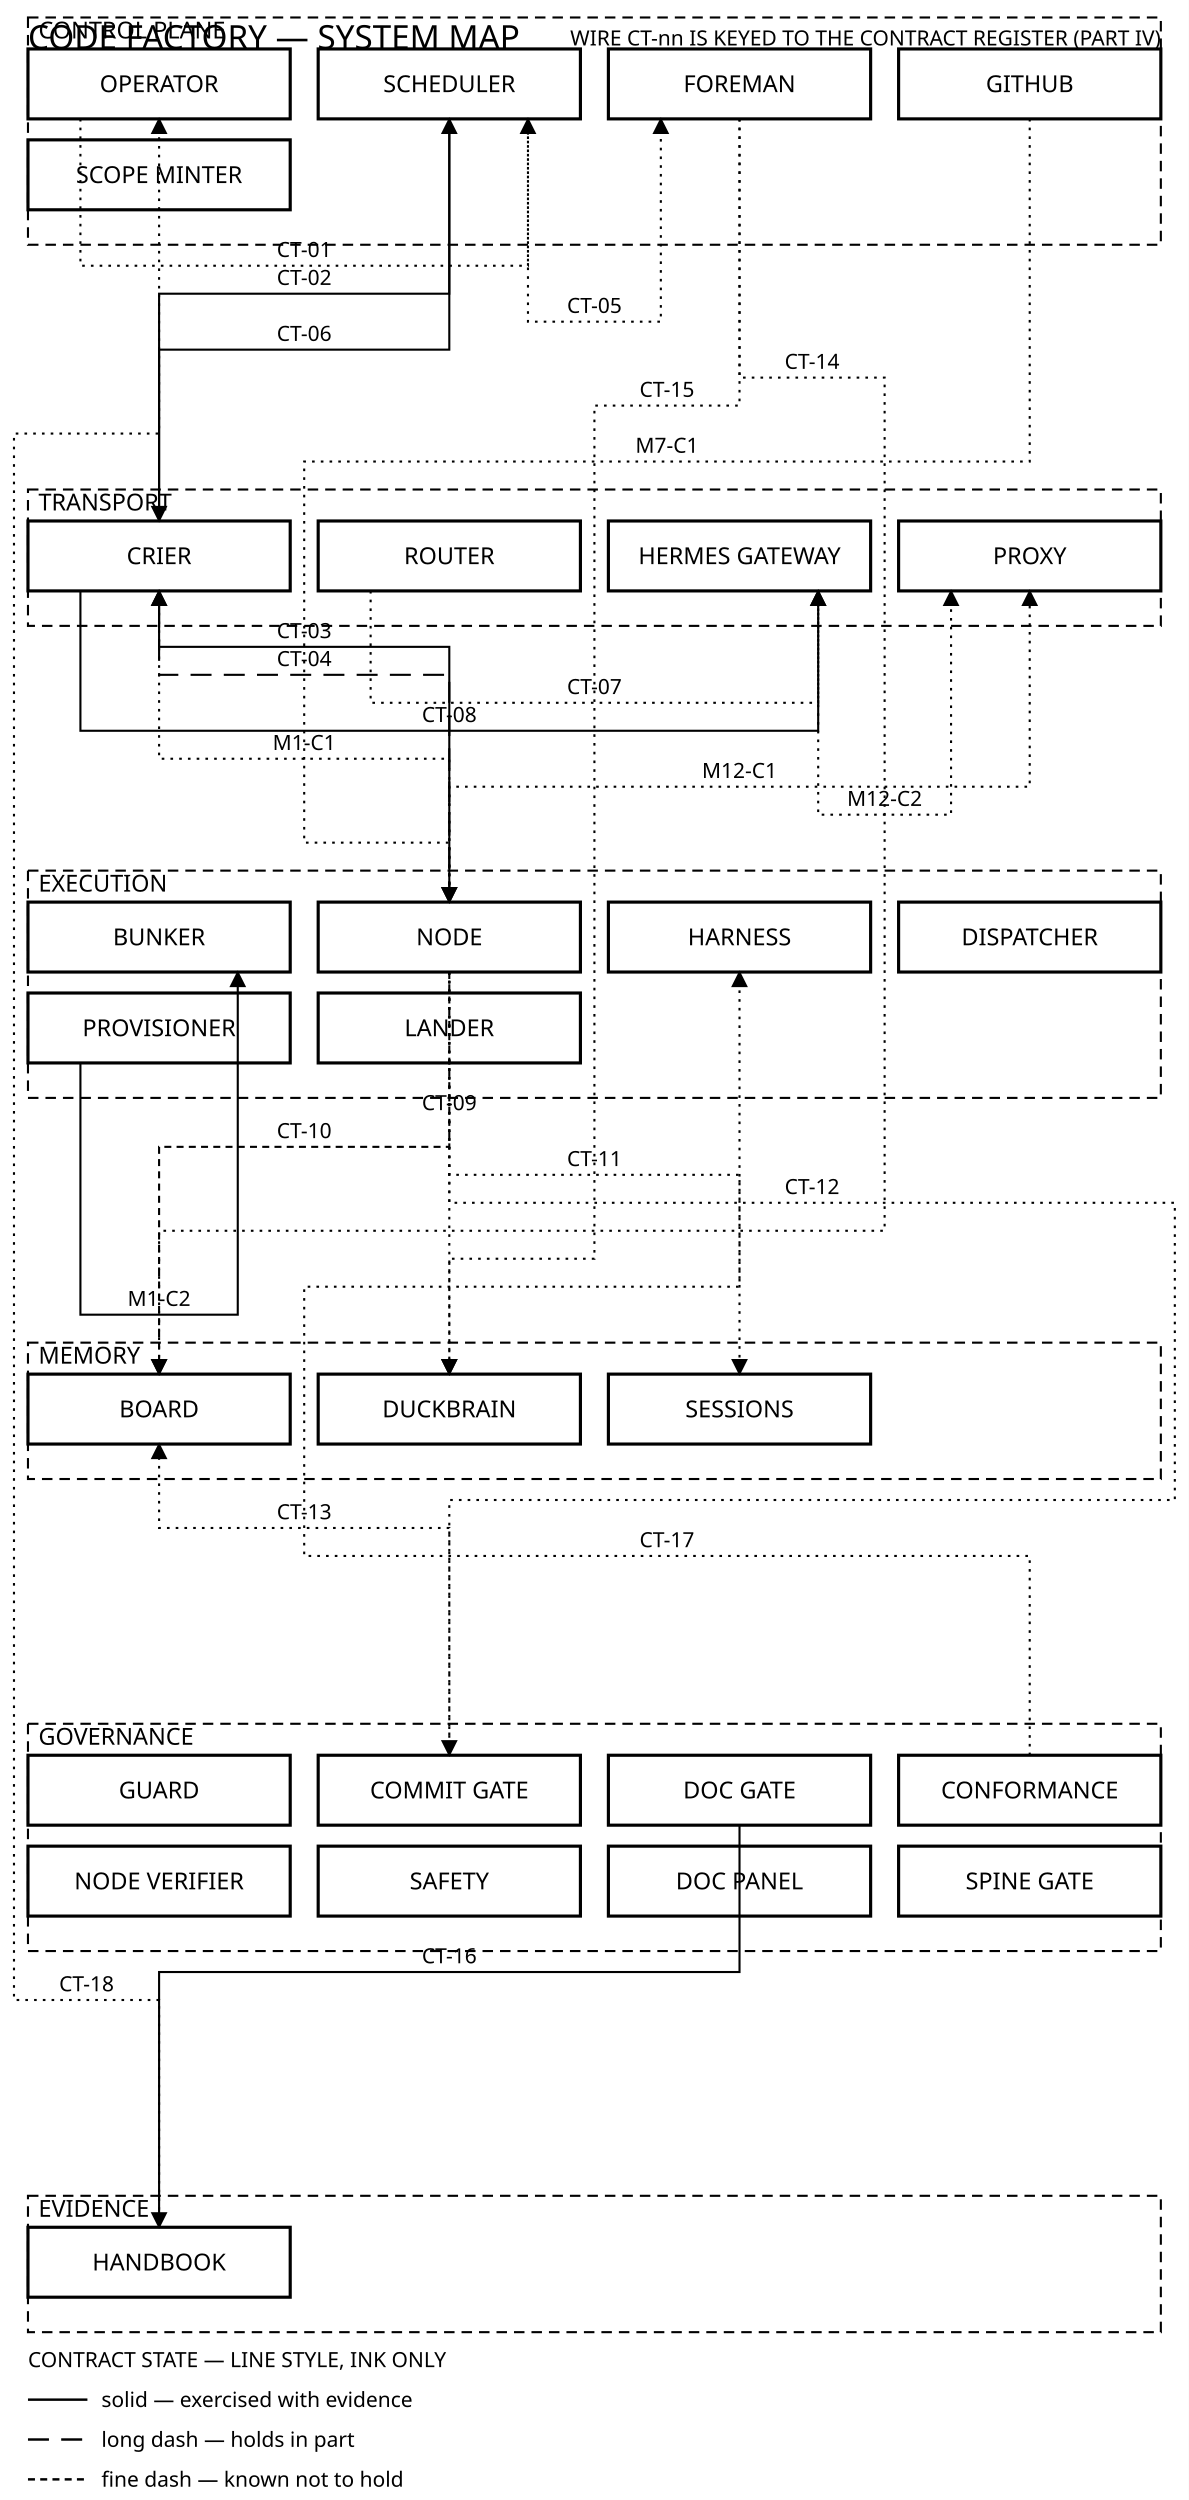
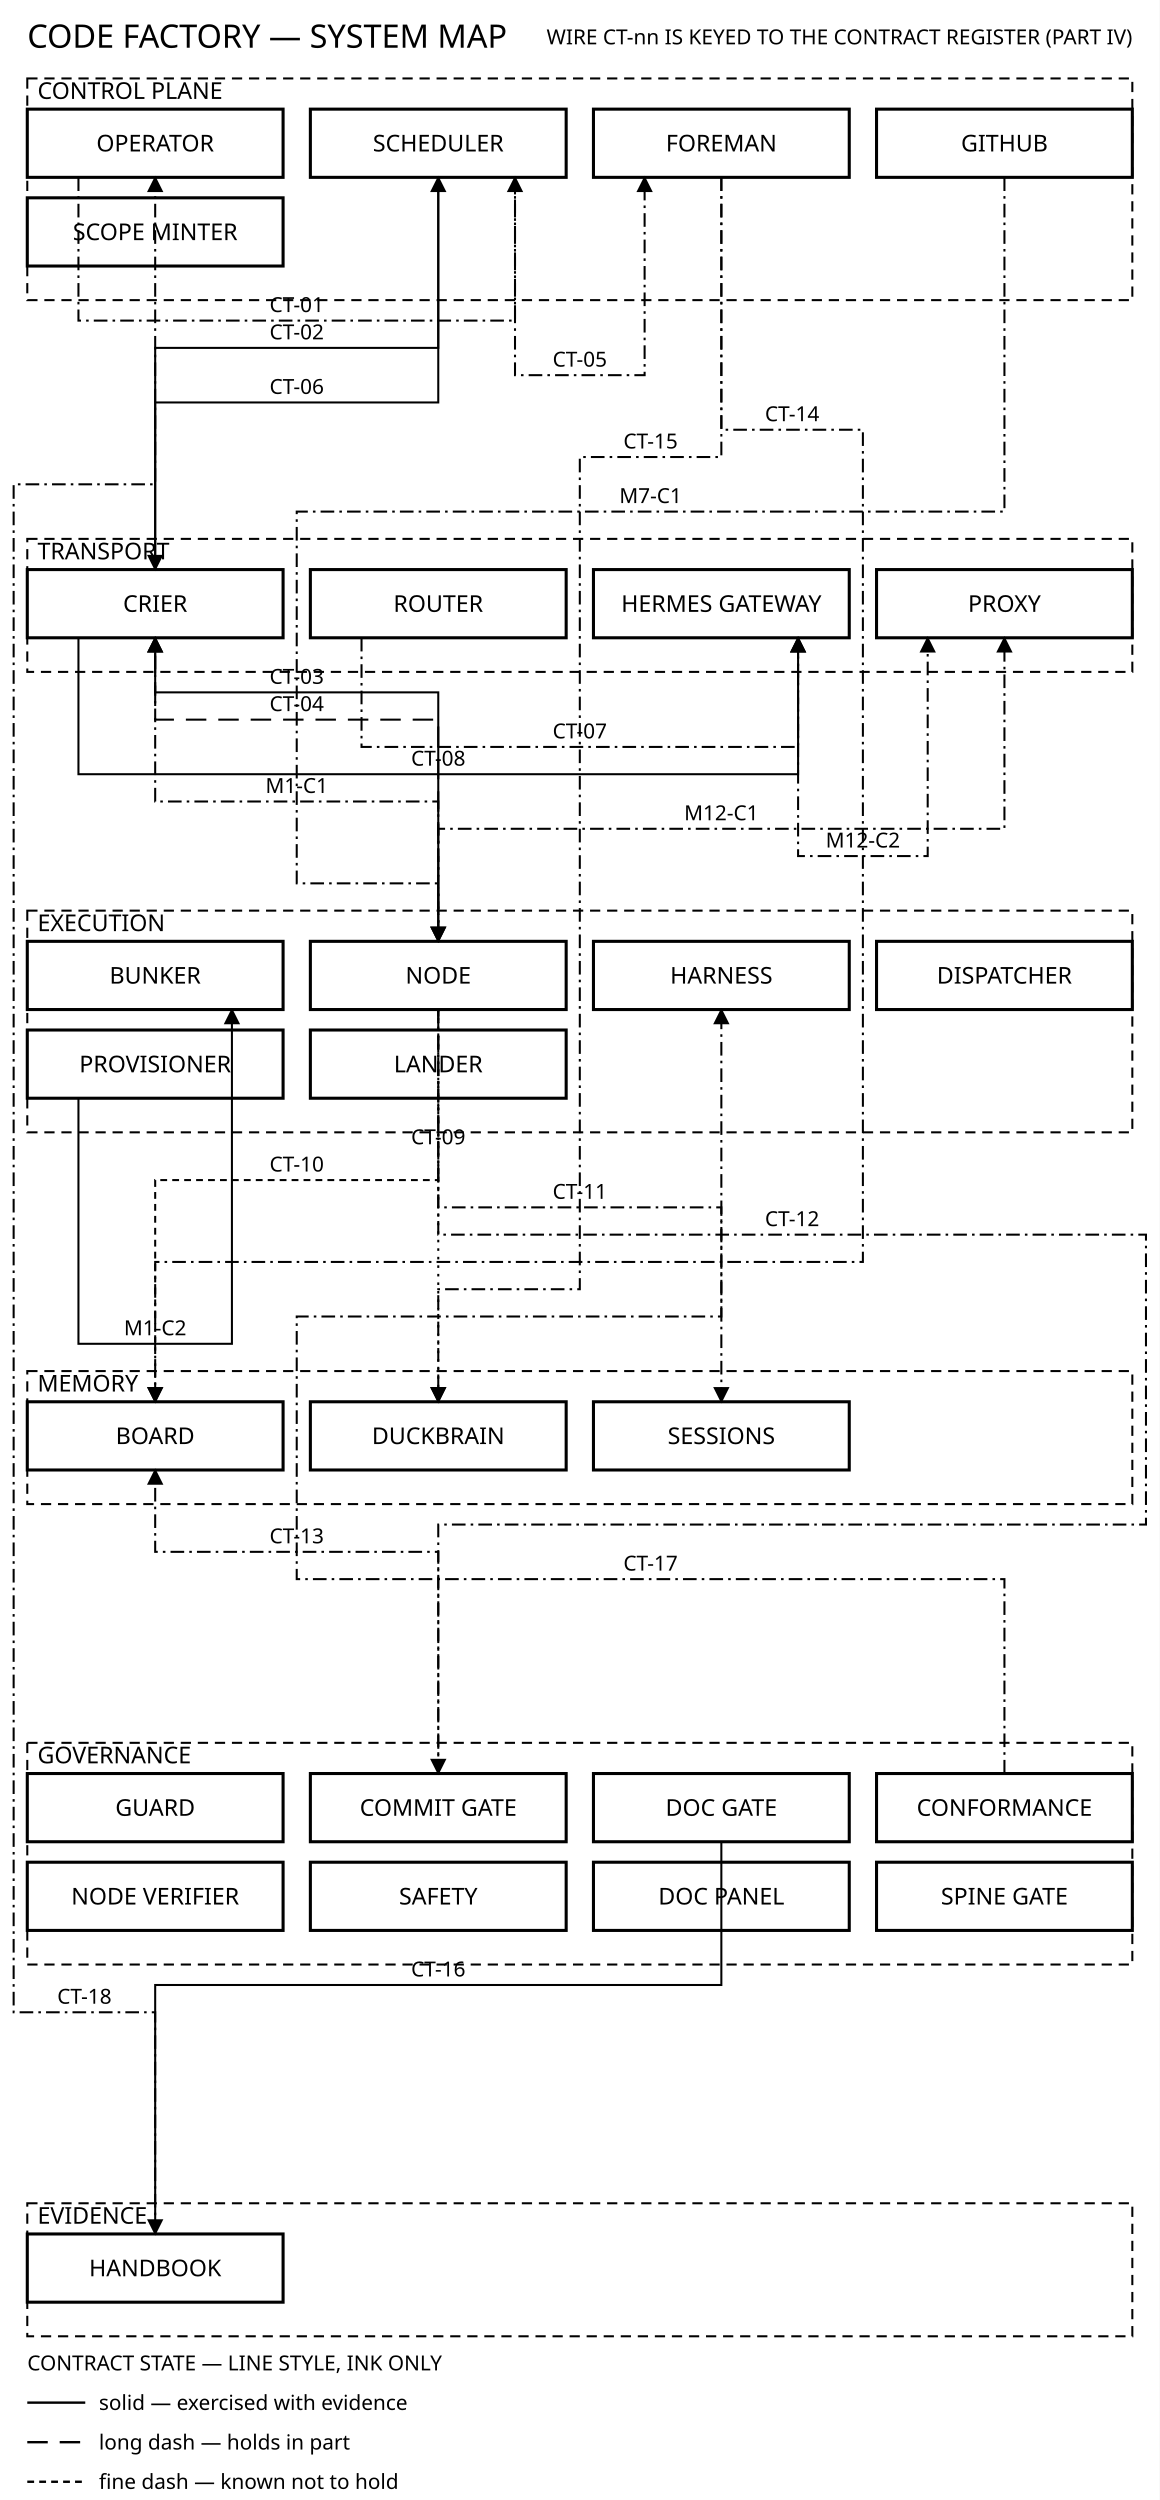
- <svg xmlns="http://www.w3.org/2000/svg" width="170.0mm" height="357.5mm" viewBox="0 0 680 1430.0" preserveAspectRatio="xMidYMid meet">
-   <rect width="680" height="1430.0" fill="#ffffff" />
+ <svg xmlns="http://www.w3.org/2000/svg" width="170.0mm" height="366.5mm" viewBox="0 0 680 1466.0" preserveAspectRatio="xMidYMid meet">
+   <rect width="680" height="1466.0" fill="#ffffff" />
  <defs>
    <marker id="ar" viewBox="0 0 10 10" refX="9" refY="5" markerWidth="8" markerHeight="8" orient="auto">
      <path d="M0,0 L10,5 L0,10 z" fill="#000000" />
    </marker>
  </defs>
  <g font-family="Routed Gothic Narrow, Routed Gothic, sans-serif">
    <text x="16.0" y="28.0" font-size="19.00" fill="#000000" text-anchor="start">CODE FACTORY — SYSTEM MAP</text>
-     <text x="664.0" y="26.0" font-size="12.00" fill="#000000" text-anchor="end">WIRE CT-nn IS KEYED TO THE CONTRACT REGISTER (PART IV)</text>
-     <rect x="16.0" y="10.0" width="648.0" height="130.0" fill="none" stroke="#000000" stroke-width="1.2" stroke-dasharray="6 4" />
-     <text x="22.0" y="22.0" font-size="13.40" fill="#000000" text-anchor="start">CONTROL PLANE</text>
-     <rect x="16.0" y="28.0" width="150.0" height="40.0" fill="#ffffff" stroke="#000000" stroke-width="1.8" />
-     <text x="91.0" y="52.7" font-size="13.40" fill="#000000" text-anchor="middle">OPERATOR</text>
-     <rect x="182.0" y="28.0" width="150.0" height="40.0" fill="#ffffff" stroke="#000000" stroke-width="1.8" />
-     <text x="257.0" y="52.7" font-size="13.40" fill="#000000" text-anchor="middle">SCHEDULER</text>
-     <rect x="348.0" y="28.0" width="150.0" height="40.0" fill="#ffffff" stroke="#000000" stroke-width="1.8" />
-     <text x="423.0" y="52.7" font-size="13.40" fill="#000000" text-anchor="middle">FOREMAN</text>
-     <rect x="514.0" y="28.0" width="150.0" height="40.0" fill="#ffffff" stroke="#000000" stroke-width="1.8" />
-     <text x="589.0" y="52.7" font-size="13.40" fill="#000000" text-anchor="middle">GITHUB</text>
-     <rect x="16.0" y="80.0" width="150.0" height="40.0" fill="#ffffff" stroke="#000000" stroke-width="1.8" />
-     <text x="91.0" y="104.7" font-size="13.40" fill="#000000" text-anchor="middle">SCOPE MINTER</text>
-     <rect x="16.0" y="280.0" width="648.0" height="78.0" fill="none" stroke="#000000" stroke-width="1.2" stroke-dasharray="6 4" />
-     <text x="22.0" y="292.0" font-size="13.40" fill="#000000" text-anchor="start">TRANSPORT</text>
-     <rect x="16.0" y="298.0" width="150.0" height="40.0" fill="#ffffff" stroke="#000000" stroke-width="1.8" />
-     <text x="91.0" y="322.7" font-size="13.40" fill="#000000" text-anchor="middle">CRIER</text>
-     <rect x="182.0" y="298.0" width="150.0" height="40.0" fill="#ffffff" stroke="#000000" stroke-width="1.8" />
-     <text x="257.0" y="322.7" font-size="13.40" fill="#000000" text-anchor="middle">ROUTER</text>
-     <rect x="348.0" y="298.0" width="150.0" height="40.0" fill="#ffffff" stroke="#000000" stroke-width="1.8" />
-     <text x="423.0" y="322.7" font-size="13.40" fill="#000000" text-anchor="middle">HERMES GATEWAY</text>
-     <rect x="514.0" y="298.0" width="150.0" height="40.0" fill="#ffffff" stroke="#000000" stroke-width="1.8" />
-     <text x="589.0" y="322.7" font-size="13.40" fill="#000000" text-anchor="middle">PROXY</text>
-     <rect x="16.0" y="498.0" width="648.0" height="130.0" fill="none" stroke="#000000" stroke-width="1.2" stroke-dasharray="6 4" />
-     <text x="22.0" y="510.0" font-size="13.40" fill="#000000" text-anchor="start">EXECUTION</text>
-     <rect x="16.0" y="516.0" width="150.0" height="40.0" fill="#ffffff" stroke="#000000" stroke-width="1.8" />
-     <text x="91.0" y="540.7" font-size="13.40" fill="#000000" text-anchor="middle">BUNKER</text>
-     <rect x="182.0" y="516.0" width="150.0" height="40.0" fill="#ffffff" stroke="#000000" stroke-width="1.8" />
-     <text x="257.0" y="540.7" font-size="13.40" fill="#000000" text-anchor="middle">NODE</text>
-     <rect x="348.0" y="516.0" width="150.0" height="40.0" fill="#ffffff" stroke="#000000" stroke-width="1.8" />
-     <text x="423.0" y="540.7" font-size="13.40" fill="#000000" text-anchor="middle">HARNESS</text>
-     <rect x="514.0" y="516.0" width="150.0" height="40.0" fill="#ffffff" stroke="#000000" stroke-width="1.8" />
-     <text x="589.0" y="540.7" font-size="13.40" fill="#000000" text-anchor="middle">DISPATCHER</text>
-     <rect x="16.0" y="568.0" width="150.0" height="40.0" fill="#ffffff" stroke="#000000" stroke-width="1.8" />
-     <text x="91.0" y="592.7" font-size="13.40" fill="#000000" text-anchor="middle">PROVISIONER</text>
-     <rect x="182.0" y="568.0" width="150.0" height="40.0" fill="#ffffff" stroke="#000000" stroke-width="1.8" />
-     <text x="257.0" y="592.7" font-size="13.40" fill="#000000" text-anchor="middle">LANDER</text>
-     <rect x="16.0" y="768.0" width="648.0" height="78.0" fill="none" stroke="#000000" stroke-width="1.2" stroke-dasharray="6 4" />
-     <text x="22.0" y="780.0" font-size="13.40" fill="#000000" text-anchor="start">MEMORY</text>
-     <rect x="16.0" y="786.0" width="150.0" height="40.0" fill="#ffffff" stroke="#000000" stroke-width="1.8" />
-     <text x="91.0" y="810.7" font-size="13.40" fill="#000000" text-anchor="middle">BOARD</text>
-     <rect x="182.0" y="786.0" width="150.0" height="40.0" fill="#ffffff" stroke="#000000" stroke-width="1.8" />
-     <text x="257.0" y="810.7" font-size="13.40" fill="#000000" text-anchor="middle">DUCKBRAIN</text>
-     <rect x="348.0" y="786.0" width="150.0" height="40.0" fill="#ffffff" stroke="#000000" stroke-width="1.8" />
-     <text x="423.0" y="810.7" font-size="13.40" fill="#000000" text-anchor="middle">SESSIONS</text>
-     <rect x="16.0" y="986.0" width="648.0" height="130.0" fill="none" stroke="#000000" stroke-width="1.2" stroke-dasharray="6 4" />
-     <text x="22.0" y="998.0" font-size="13.40" fill="#000000" text-anchor="start">GOVERNANCE</text>
-     <rect x="16.0" y="1004.0" width="150.0" height="40.0" fill="#ffffff" stroke="#000000" stroke-width="1.8" />
-     <text x="91.0" y="1028.7" font-size="13.40" fill="#000000" text-anchor="middle">GUARD</text>
-     <rect x="182.0" y="1004.0" width="150.0" height="40.0" fill="#ffffff" stroke="#000000" stroke-width="1.8" />
-     <text x="257.0" y="1028.7" font-size="13.40" fill="#000000" text-anchor="middle">COMMIT GATE</text>
-     <rect x="348.0" y="1004.0" width="150.0" height="40.0" fill="#ffffff" stroke="#000000" stroke-width="1.8" />
-     <text x="423.0" y="1028.7" font-size="13.40" fill="#000000" text-anchor="middle">DOC GATE</text>
-     <rect x="514.0" y="1004.0" width="150.0" height="40.0" fill="#ffffff" stroke="#000000" stroke-width="1.8" />
-     <text x="589.0" y="1028.7" font-size="13.40" fill="#000000" text-anchor="middle">CONFORMANCE</text>
-     <rect x="16.0" y="1056.0" width="150.0" height="40.0" fill="#ffffff" stroke="#000000" stroke-width="1.8" />
-     <text x="91.0" y="1080.7" font-size="13.40" fill="#000000" text-anchor="middle">NODE VERIFIER</text>
-     <rect x="182.0" y="1056.0" width="150.0" height="40.0" fill="#ffffff" stroke="#000000" stroke-width="1.8" />
-     <text x="257.0" y="1080.7" font-size="13.40" fill="#000000" text-anchor="middle">SAFETY</text>
-     <rect x="348.0" y="1056.0" width="150.0" height="40.0" fill="#ffffff" stroke="#000000" stroke-width="1.8" />
-     <text x="423.0" y="1080.7" font-size="13.40" fill="#000000" text-anchor="middle">DOC PANEL</text>
-     <rect x="514.0" y="1056.0" width="150.0" height="40.0" fill="#ffffff" stroke="#000000" stroke-width="1.8" />
-     <text x="589.0" y="1080.7" font-size="13.40" fill="#000000" text-anchor="middle">SPINE GATE</text>
-     <rect x="16.0" y="1256.0" width="648.0" height="78.0" fill="none" stroke="#000000" stroke-width="1.2" stroke-dasharray="6 4" />
-     <text x="22.0" y="1268.0" font-size="13.40" fill="#000000" text-anchor="start">EVIDENCE</text>
-     <rect x="16.0" y="1274.0" width="150.0" height="40.0" fill="#ffffff" stroke="#000000" stroke-width="1.8" />
-     <text x="91.0" y="1298.7" font-size="13.40" fill="#000000" text-anchor="middle">HANDBOOK</text>
-     <polyline points="46.0,68.0 46.0,152.0 302.0,152.0 302.0,68.0" fill="none" stroke="#000000" stroke-width="1.2" stroke-dasharray="1.5 3.5" marker-end="url(#ar)" />
-     <text x="174.0" y="147.0" font-size="12.00" fill="#000000" text-anchor="middle">CT-01</text>
-     <polyline points="257.0,68.0 257.0,168.0 91.0,168.0 91.0,298.0" fill="none" stroke="#000000" stroke-width="1.2" marker-end="url(#ar)" />
-     <text x="174.0" y="163.0" font-size="12.00" fill="#000000" text-anchor="middle">CT-02</text>
-     <polyline points="91.0,338.0 91.0,370.0 257.0,370.0 257.0,516.0" fill="none" stroke="#000000" stroke-width="1.2" marker-end="url(#ar)" />
-     <text x="174.0" y="365.0" font-size="12.00" fill="#000000" text-anchor="middle">CT-03</text>
-     <polyline points="257.0,516.0 257.0,386.0 91.0,386.0 91.0,338.0" fill="none" stroke="#000000" stroke-width="1.2" stroke-dasharray="12 7" marker-end="url(#ar)" />
-     <text x="174.0" y="381.0" font-size="12.00" fill="#000000" text-anchor="middle">CT-04</text>
-     <polyline points="302.0,68.0 302.0,184.0 378.0,184.0 378.0,68.0" fill="none" stroke="#000000" stroke-width="1.2" stroke-dasharray="1.5 3.5" marker-end="url(#ar)" />
-     <text x="340.0" y="179.0" font-size="12.00" fill="#000000" text-anchor="middle">CT-05</text>
-     <polyline points="91.0,298.0 91.0,200.0 257.0,200.0 257.0,68.0" fill="none" stroke="#000000" stroke-width="1.2" marker-end="url(#ar)" />
-     <text x="174.0" y="195.0" font-size="12.00" fill="#000000" text-anchor="middle">CT-06</text>
-     <polyline points="212.0,338.0 212.0,402.0 468.0,402.0 468.0,338.0" fill="none" stroke="#000000" stroke-width="1.2" stroke-dasharray="1.5 3.5" marker-end="url(#ar)" />
-     <text x="340.0" y="397.0" font-size="12.00" fill="#000000" text-anchor="middle">CT-07</text>
-     <polyline points="46.0,338.0 46.0,418.0 468.0,418.0 468.0,338.0" fill="none" stroke="#000000" stroke-width="1.2" marker-end="url(#ar)" />
-     <text x="257.0" y="413.0" font-size="12.00" fill="#000000" text-anchor="middle">CT-08</text>
-     <polyline points="257.0,556.0 257.0,640.0 257.0,640.0 257.0,786.0" fill="none" stroke="#000000" stroke-width="1.2" stroke-dasharray="1.5 3.5" marker-end="url(#ar)" />
-     <text x="257.0" y="635.0" font-size="12.00" fill="#000000" text-anchor="middle">CT-09</text>
-     <polyline points="257.0,556.0 257.0,656.0 91.0,656.0 91.0,786.0" fill="none" stroke="#000000" stroke-width="1.2" stroke-dasharray="4 3" marker-end="url(#ar)" />
-     <text x="174.0" y="651.0" font-size="12.00" fill="#000000" text-anchor="middle">CT-10</text>
-     <polyline points="257.0,556.0 257.0,672.0 423.0,672.0 423.0,786.0" fill="none" stroke="#000000" stroke-width="1.2" stroke-dasharray="1.5 3.5" marker-end="url(#ar)" />
-     <text x="340.0" y="667.0" font-size="12.00" fill="#000000" text-anchor="middle">CT-11</text>
-     <polyline points="257.0,556.0 257.0,688.0 672.0,688.0 672.0,858.0 257.0,858.0 257.0,1004.0" fill="none" stroke="#000000" stroke-width="1.2" stroke-dasharray="1.5 3.5" marker-end="url(#ar)" />
-     <text x="464.5" y="683.0" font-size="12.00" fill="#000000" text-anchor="middle">CT-12</text>
-     <polyline points="257.0,1004.0 257.0,874.0 91.0,874.0 91.0,826.0" fill="none" stroke="#000000" stroke-width="1.2" stroke-dasharray="1.5 3.5" marker-end="url(#ar)" />
-     <text x="174.0" y="869.0" font-size="12.00" fill="#000000" text-anchor="middle">CT-13</text>
-     <polyline points="423.0,68.0 423.0,216.0 506.0,216.0 506.0,704.0 91.0,704.0 91.0,786.0" fill="none" stroke="#000000" stroke-width="1.2" stroke-dasharray="1.5 3.5" marker-end="url(#ar)" />
-     <text x="464.5" y="211.0" font-size="12.00" fill="#000000" text-anchor="middle">CT-14</text>
-     <polyline points="423.0,68.0 423.0,232.0 340.0,232.0 340.0,720.0 257.0,720.0 257.0,786.0" fill="none" stroke="#000000" stroke-width="1.2" stroke-dasharray="1.5 3.5" marker-end="url(#ar)" />
-     <text x="381.5" y="227.0" font-size="12.00" fill="#000000" text-anchor="middle">CT-15</text>
-     <polyline points="423.0,1044.0 423.0,1128.0 91.0,1128.0 91.0,1274.0" fill="none" stroke="#000000" stroke-width="1.2" marker-end="url(#ar)" />
-     <text x="257.0" y="1123.0" font-size="12.00" fill="#000000" text-anchor="middle">CT-16</text>
-     <polyline points="589.0,1004.0 589.0,890.0 174.0,890.0 174.0,736.0 423.0,736.0 423.0,556.0" fill="none" stroke="#000000" stroke-width="1.2" stroke-dasharray="1.5 3.5" marker-end="url(#ar)" />
-     <text x="381.5" y="885.0" font-size="12.00" fill="#000000" text-anchor="middle">CT-17</text>
-     <polyline points="91.0,1274.0 91.0,1144.0 8.0,1144.0 8.0,248.0 91.0,248.0 91.0,68.0" fill="none" stroke="#000000" stroke-width="1.2" stroke-dasharray="1.5 3.5" marker-end="url(#ar)" />
-     <text x="49.5" y="1139.0" font-size="12.00" fill="#000000" text-anchor="middle">CT-18</text>
-     <polyline points="257.0,516.0 257.0,434.0 91.0,434.0 91.0,338.0" fill="none" stroke="#000000" stroke-width="1.2" stroke-dasharray="1.5 3.5" marker-end="url(#ar)" />
-     <text x="174.0" y="429.0" font-size="12.00" fill="#000000" text-anchor="middle">M1-C1</text>
-     <polyline points="46.0,608.0 46.0,752.0 136.0,752.0 136.0,556.0" fill="none" stroke="#000000" stroke-width="1.2" marker-end="url(#ar)" />
-     <text x="91.0" y="747.0" font-size="12.00" fill="#000000" text-anchor="middle">M1-C2</text>
-     <polyline points="257.0,516.0 257.0,450.0 589.0,450.0 589.0,338.0" fill="none" stroke="#000000" stroke-width="1.2" stroke-dasharray="1.5 3.5" marker-end="url(#ar)" />
-     <text x="423.0" y="445.0" font-size="12.00" fill="#000000" text-anchor="middle">M12-C1</text>
-     <polyline points="468.0,338.0 468.0,466.0 544.0,466.0 544.0,338.0" fill="none" stroke="#000000" stroke-width="1.2" stroke-dasharray="1.5 3.5" marker-end="url(#ar)" />
-     <text x="506.0" y="461.0" font-size="12.00" fill="#000000" text-anchor="middle">M12-C2</text>
-     <polyline points="589.0,68.0 589.0,264.0 174.0,264.0 174.0,482.0 257.0,482.0 257.0,516.0" fill="none" stroke="#000000" stroke-width="1.2" stroke-dasharray="1.5 3.5" marker-end="url(#ar)" />
-     <text x="381.5" y="259.0" font-size="12.00" fill="#000000" text-anchor="middle">M7-C1</text>
-     <text x="16.0" y="1354.0" font-size="12.00" fill="#000000" text-anchor="start">CONTRACT STATE — LINE STYLE, INK ONLY</text>
-     <polyline points="16.0,1372.6 50.0,1372.6" fill="none" stroke="#000000" stroke-width="1.4" />
-     <text x="58.0" y="1376.8" font-size="12.00" fill="#000000" text-anchor="start">solid — exercised with evidence</text>
-     <polyline points="16.0,1395.4 50.0,1395.4" fill="none" stroke="#000000" stroke-width="1.4" stroke-dasharray="12 7" />
-     <text x="58.0" y="1399.6" font-size="12.00" fill="#000000" text-anchor="start">long dash — holds in part</text>
-     <polyline points="16.0,1418.2 50.0,1418.2" fill="none" stroke="#000000" stroke-width="1.4" stroke-dasharray="4 3" />
-     <text x="58.0" y="1422.4" font-size="12.00" fill="#000000" text-anchor="start">fine dash — known not to hold</text>
-     <polyline points="16.0,1441.0 50.0,1441.0" fill="none" stroke="#000000" stroke-width="1.4" stroke-dasharray="1.5 3.5" />
-     <text x="58.0" y="1445.2" font-size="12.00" fill="#000000" text-anchor="start">dotted — not built</text>
-     <polyline points="16.0,1463.8 50.0,1463.8" fill="none" stroke="#000000" stroke-width="1.4" stroke-dasharray="1.5 3.5" />
-     <text x="58.0" y="1468.0" font-size="12.00" fill="#000000" text-anchor="start">dotted — no evidence either way</text>
+     <text x="664.0" y="26.0" font-size="12.20" fill="#000000" text-anchor="end">WIRE CT-nn IS KEYED TO THE CONTRACT REGISTER (PART IV)</text>
+     <rect x="16.0" y="46.0" width="648.0" height="130.0" fill="none" stroke="#000000" stroke-width="1.2" stroke-dasharray="6 4" />
+     <text x="22.0" y="58.0" font-size="13.60" fill="#000000" text-anchor="start">CONTROL PLANE</text>
+     <rect x="16.0" y="64.0" width="150.0" height="40.0" fill="#ffffff" stroke="#000000" stroke-width="1.8" />
+     <text x="91.0" y="88.8" font-size="13.60" fill="#000000" text-anchor="middle">OPERATOR</text>
+     <rect x="182.0" y="64.0" width="150.0" height="40.0" fill="#ffffff" stroke="#000000" stroke-width="1.8" />
+     <text x="257.0" y="88.8" font-size="13.60" fill="#000000" text-anchor="middle">SCHEDULER</text>
+     <rect x="348.0" y="64.0" width="150.0" height="40.0" fill="#ffffff" stroke="#000000" stroke-width="1.8" />
+     <text x="423.0" y="88.8" font-size="13.60" fill="#000000" text-anchor="middle">FOREMAN</text>
+     <rect x="514.0" y="64.0" width="150.0" height="40.0" fill="#ffffff" stroke="#000000" stroke-width="1.8" />
+     <text x="589.0" y="88.8" font-size="13.60" fill="#000000" text-anchor="middle">GITHUB</text>
+     <rect x="16.0" y="116.0" width="150.0" height="40.0" fill="#ffffff" stroke="#000000" stroke-width="1.8" />
+     <text x="91.0" y="140.8" font-size="13.60" fill="#000000" text-anchor="middle">SCOPE MINTER</text>
+     <rect x="16.0" y="316.0" width="648.0" height="78.0" fill="none" stroke="#000000" stroke-width="1.2" stroke-dasharray="6 4" />
+     <text x="22.0" y="328.0" font-size="13.60" fill="#000000" text-anchor="start">TRANSPORT</text>
+     <rect x="16.0" y="334.0" width="150.0" height="40.0" fill="#ffffff" stroke="#000000" stroke-width="1.8" />
+     <text x="91.0" y="358.8" font-size="13.60" fill="#000000" text-anchor="middle">CRIER</text>
+     <rect x="182.0" y="334.0" width="150.0" height="40.0" fill="#ffffff" stroke="#000000" stroke-width="1.8" />
+     <text x="257.0" y="358.8" font-size="13.60" fill="#000000" text-anchor="middle">ROUTER</text>
+     <rect x="348.0" y="334.0" width="150.0" height="40.0" fill="#ffffff" stroke="#000000" stroke-width="1.8" />
+     <text x="423.0" y="358.8" font-size="13.60" fill="#000000" text-anchor="middle">HERMES GATEWAY</text>
+     <rect x="514.0" y="334.0" width="150.0" height="40.0" fill="#ffffff" stroke="#000000" stroke-width="1.8" />
+     <text x="589.0" y="358.8" font-size="13.60" fill="#000000" text-anchor="middle">PROXY</text>
+     <rect x="16.0" y="534.0" width="648.0" height="130.0" fill="none" stroke="#000000" stroke-width="1.2" stroke-dasharray="6 4" />
+     <text x="22.0" y="546.0" font-size="13.60" fill="#000000" text-anchor="start">EXECUTION</text>
+     <rect x="16.0" y="552.0" width="150.0" height="40.0" fill="#ffffff" stroke="#000000" stroke-width="1.8" />
+     <text x="91.0" y="576.8" font-size="13.60" fill="#000000" text-anchor="middle">BUNKER</text>
+     <rect x="182.0" y="552.0" width="150.0" height="40.0" fill="#ffffff" stroke="#000000" stroke-width="1.8" />
+     <text x="257.0" y="576.8" font-size="13.60" fill="#000000" text-anchor="middle">NODE</text>
+     <rect x="348.0" y="552.0" width="150.0" height="40.0" fill="#ffffff" stroke="#000000" stroke-width="1.8" />
+     <text x="423.0" y="576.8" font-size="13.60" fill="#000000" text-anchor="middle">HARNESS</text>
+     <rect x="514.0" y="552.0" width="150.0" height="40.0" fill="#ffffff" stroke="#000000" stroke-width="1.8" />
+     <text x="589.0" y="576.8" font-size="13.60" fill="#000000" text-anchor="middle">DISPATCHER</text>
+     <rect x="16.0" y="604.0" width="150.0" height="40.0" fill="#ffffff" stroke="#000000" stroke-width="1.8" />
+     <text x="91.0" y="628.8" font-size="13.60" fill="#000000" text-anchor="middle">PROVISIONER</text>
+     <rect x="182.0" y="604.0" width="150.0" height="40.0" fill="#ffffff" stroke="#000000" stroke-width="1.8" />
+     <text x="257.0" y="628.8" font-size="13.60" fill="#000000" text-anchor="middle">LANDER</text>
+     <rect x="16.0" y="804.0" width="648.0" height="78.0" fill="none" stroke="#000000" stroke-width="1.2" stroke-dasharray="6 4" />
+     <text x="22.0" y="816.0" font-size="13.60" fill="#000000" text-anchor="start">MEMORY</text>
+     <rect x="16.0" y="822.0" width="150.0" height="40.0" fill="#ffffff" stroke="#000000" stroke-width="1.8" />
+     <text x="91.0" y="846.8" font-size="13.60" fill="#000000" text-anchor="middle">BOARD</text>
+     <rect x="182.0" y="822.0" width="150.0" height="40.0" fill="#ffffff" stroke="#000000" stroke-width="1.8" />
+     <text x="257.0" y="846.8" font-size="13.60" fill="#000000" text-anchor="middle">DUCKBRAIN</text>
+     <rect x="348.0" y="822.0" width="150.0" height="40.0" fill="#ffffff" stroke="#000000" stroke-width="1.8" />
+     <text x="423.0" y="846.8" font-size="13.60" fill="#000000" text-anchor="middle">SESSIONS</text>
+     <rect x="16.0" y="1022.0" width="648.0" height="130.0" fill="none" stroke="#000000" stroke-width="1.2" stroke-dasharray="6 4" />
+     <text x="22.0" y="1034.0" font-size="13.60" fill="#000000" text-anchor="start">GOVERNANCE</text>
+     <rect x="16.0" y="1040.0" width="150.0" height="40.0" fill="#ffffff" stroke="#000000" stroke-width="1.8" />
+     <text x="91.0" y="1064.8" font-size="13.60" fill="#000000" text-anchor="middle">GUARD</text>
+     <rect x="182.0" y="1040.0" width="150.0" height="40.0" fill="#ffffff" stroke="#000000" stroke-width="1.8" />
+     <text x="257.0" y="1064.8" font-size="13.60" fill="#000000" text-anchor="middle">COMMIT GATE</text>
+     <rect x="348.0" y="1040.0" width="150.0" height="40.0" fill="#ffffff" stroke="#000000" stroke-width="1.8" />
+     <text x="423.0" y="1064.8" font-size="13.60" fill="#000000" text-anchor="middle">DOC GATE</text>
+     <rect x="514.0" y="1040.0" width="150.0" height="40.0" fill="#ffffff" stroke="#000000" stroke-width="1.8" />
+     <text x="589.0" y="1064.8" font-size="13.60" fill="#000000" text-anchor="middle">CONFORMANCE</text>
+     <rect x="16.0" y="1092.0" width="150.0" height="40.0" fill="#ffffff" stroke="#000000" stroke-width="1.8" />
+     <text x="91.0" y="1116.8" font-size="13.60" fill="#000000" text-anchor="middle">NODE VERIFIER</text>
+     <rect x="182.0" y="1092.0" width="150.0" height="40.0" fill="#ffffff" stroke="#000000" stroke-width="1.8" />
+     <text x="257.0" y="1116.8" font-size="13.60" fill="#000000" text-anchor="middle">SAFETY</text>
+     <rect x="348.0" y="1092.0" width="150.0" height="40.0" fill="#ffffff" stroke="#000000" stroke-width="1.8" />
+     <text x="423.0" y="1116.8" font-size="13.60" fill="#000000" text-anchor="middle">DOC PANEL</text>
+     <rect x="514.0" y="1092.0" width="150.0" height="40.0" fill="#ffffff" stroke="#000000" stroke-width="1.8" />
+     <text x="589.0" y="1116.8" font-size="13.60" fill="#000000" text-anchor="middle">SPINE GATE</text>
+     <rect x="16.0" y="1292.0" width="648.0" height="78.0" fill="none" stroke="#000000" stroke-width="1.2" stroke-dasharray="6 4" />
+     <text x="22.0" y="1304.0" font-size="13.60" fill="#000000" text-anchor="start">EVIDENCE</text>
+     <rect x="16.0" y="1310.0" width="150.0" height="40.0" fill="#ffffff" stroke="#000000" stroke-width="1.8" />
+     <text x="91.0" y="1334.8" font-size="13.60" fill="#000000" text-anchor="middle">HANDBOOK</text>
+     <polyline points="46.0,104.0 46.0,188.0 302.0,188.0 302.0,104.0" fill="none" stroke="#000000" stroke-width="1.2" stroke-dasharray="8 3 1.5 3" marker-end="url(#ar)" />
+     <text x="174.0" y="183.0" font-size="12.20" fill="#000000" text-anchor="middle">CT-01</text>
+     <polyline points="257.0,104.0 257.0,204.0 91.0,204.0 91.0,334.0" fill="none" stroke="#000000" stroke-width="1.2" marker-end="url(#ar)" />
+     <text x="174.0" y="199.0" font-size="12.20" fill="#000000" text-anchor="middle">CT-02</text>
+     <polyline points="91.0,374.0 91.0,406.0 257.0,406.0 257.0,552.0" fill="none" stroke="#000000" stroke-width="1.2" marker-end="url(#ar)" />
+     <text x="174.0" y="401.0" font-size="12.20" fill="#000000" text-anchor="middle">CT-03</text>
+     <polyline points="257.0,552.0 257.0,422.0 91.0,422.0 91.0,374.0" fill="none" stroke="#000000" stroke-width="1.2" stroke-dasharray="12 7" marker-end="url(#ar)" />
+     <text x="174.0" y="417.0" font-size="12.20" fill="#000000" text-anchor="middle">CT-04</text>
+     <polyline points="302.0,104.0 302.0,220.0 378.0,220.0 378.0,104.0" fill="none" stroke="#000000" stroke-width="1.2" stroke-dasharray="8 3 1.5 3" marker-end="url(#ar)" />
+     <text x="340.0" y="215.0" font-size="12.20" fill="#000000" text-anchor="middle">CT-05</text>
+     <polyline points="91.0,334.0 91.0,236.0 257.0,236.0 257.0,104.0" fill="none" stroke="#000000" stroke-width="1.2" marker-end="url(#ar)" />
+     <text x="174.0" y="231.0" font-size="12.20" fill="#000000" text-anchor="middle">CT-06</text>
+     <polyline points="212.0,374.0 212.0,438.0 468.0,438.0 468.0,374.0" fill="none" stroke="#000000" stroke-width="1.2" stroke-dasharray="8 3 1.5 3" marker-end="url(#ar)" />
+     <text x="340.0" y="433.0" font-size="12.20" fill="#000000" text-anchor="middle">CT-07</text>
+     <polyline points="46.0,374.0 46.0,454.0 468.0,454.0 468.0,374.0" fill="none" stroke="#000000" stroke-width="1.2" marker-end="url(#ar)" />
+     <text x="257.0" y="449.0" font-size="12.20" fill="#000000" text-anchor="middle">CT-08</text>
+     <polyline points="257.0,592.0 257.0,676.0 257.0,676.0 257.0,822.0" fill="none" stroke="#000000" stroke-width="1.2" stroke-dasharray="1.5 3.5" marker-end="url(#ar)" />
+     <text x="257.0" y="671.0" font-size="12.20" fill="#000000" text-anchor="middle">CT-09</text>
+     <polyline points="257.0,592.0 257.0,692.0 91.0,692.0 91.0,822.0" fill="none" stroke="#000000" stroke-width="1.2" stroke-dasharray="4 3" marker-end="url(#ar)" />
+     <text x="174.0" y="687.0" font-size="12.20" fill="#000000" text-anchor="middle">CT-10</text>
+     <polyline points="257.0,592.0 257.0,708.0 423.0,708.0 423.0,822.0" fill="none" stroke="#000000" stroke-width="1.2" stroke-dasharray="8 3 1.5 3" marker-end="url(#ar)" />
+     <text x="340.0" y="703.0" font-size="12.20" fill="#000000" text-anchor="middle">CT-11</text>
+     <polyline points="257.0,592.0 257.0,724.0 672.0,724.0 672.0,894.0 257.0,894.0 257.0,1040.0" fill="none" stroke="#000000" stroke-width="1.2" stroke-dasharray="8 3 1.5 3" marker-end="url(#ar)" />
+     <text x="464.5" y="719.0" font-size="12.20" fill="#000000" text-anchor="middle">CT-12</text>
+     <polyline points="257.0,1040.0 257.0,910.0 91.0,910.0 91.0,862.0" fill="none" stroke="#000000" stroke-width="1.2" stroke-dasharray="8 3 1.5 3" marker-end="url(#ar)" />
+     <text x="174.0" y="905.0" font-size="12.20" fill="#000000" text-anchor="middle">CT-13</text>
+     <polyline points="423.0,104.0 423.0,252.0 506.0,252.0 506.0,740.0 91.0,740.0 91.0,822.0" fill="none" stroke="#000000" stroke-width="1.2" stroke-dasharray="8 3 1.5 3" marker-end="url(#ar)" />
+     <text x="464.5" y="247.0" font-size="12.20" fill="#000000" text-anchor="middle">CT-14</text>
+     <polyline points="423.0,104.0 423.0,268.0 340.0,268.0 340.0,756.0 257.0,756.0 257.0,822.0" fill="none" stroke="#000000" stroke-width="1.2" stroke-dasharray="8 3 1.5 3" marker-end="url(#ar)" />
+     <text x="381.5" y="263.0" font-size="12.20" fill="#000000" text-anchor="middle">CT-15</text>
+     <polyline points="423.0,1080.0 423.0,1164.0 91.0,1164.0 91.0,1310.0" fill="none" stroke="#000000" stroke-width="1.2" marker-end="url(#ar)" />
+     <text x="257.0" y="1159.0" font-size="12.20" fill="#000000" text-anchor="middle">CT-16</text>
+     <polyline points="589.0,1040.0 589.0,926.0 174.0,926.0 174.0,772.0 423.0,772.0 423.0,592.0" fill="none" stroke="#000000" stroke-width="1.2" stroke-dasharray="8 3 1.5 3" marker-end="url(#ar)" />
+     <text x="381.5" y="921.0" font-size="12.20" fill="#000000" text-anchor="middle">CT-17</text>
+     <polyline points="91.0,1310.0 91.0,1180.0 8.0,1180.0 8.0,284.0 91.0,284.0 91.0,104.0" fill="none" stroke="#000000" stroke-width="1.2" stroke-dasharray="8 3 1.5 3" marker-end="url(#ar)" />
+     <text x="49.5" y="1175.0" font-size="12.20" fill="#000000" text-anchor="middle">CT-18</text>
+     <polyline points="257.0,552.0 257.0,470.0 91.0,470.0 91.0,374.0" fill="none" stroke="#000000" stroke-width="1.2" stroke-dasharray="8 3 1.5 3" marker-end="url(#ar)" />
+     <text x="174.0" y="465.0" font-size="12.20" fill="#000000" text-anchor="middle">M1-C1</text>
+     <polyline points="46.0,644.0 46.0,788.0 136.0,788.0 136.0,592.0" fill="none" stroke="#000000" stroke-width="1.2" marker-end="url(#ar)" />
+     <text x="91.0" y="783.0" font-size="12.20" fill="#000000" text-anchor="middle">M1-C2</text>
+     <polyline points="257.0,552.0 257.0,486.0 589.0,486.0 589.0,374.0" fill="none" stroke="#000000" stroke-width="1.2" stroke-dasharray="8 3 1.5 3" marker-end="url(#ar)" />
+     <text x="423.0" y="481.0" font-size="12.20" fill="#000000" text-anchor="middle">M12-C1</text>
+     <polyline points="468.0,374.0 468.0,502.0 544.0,502.0 544.0,374.0" fill="none" stroke="#000000" stroke-width="1.2" stroke-dasharray="8 3 1.5 3" marker-end="url(#ar)" />
+     <text x="506.0" y="497.0" font-size="12.20" fill="#000000" text-anchor="middle">M12-C2</text>
+     <polyline points="589.0,104.0 589.0,300.0 174.0,300.0 174.0,518.0 257.0,518.0 257.0,552.0" fill="none" stroke="#000000" stroke-width="1.2" stroke-dasharray="8 3 1.5 3" marker-end="url(#ar)" />
+     <text x="381.5" y="295.0" font-size="12.20" fill="#000000" text-anchor="middle">M7-C1</text>
+     <text x="16.0" y="1390.0" font-size="12.20" fill="#000000" text-anchor="start">CONTRACT STATE — LINE STYLE, INK ONLY</text>
+     <polyline points="16.0,1408.9 50.0,1408.9" fill="none" stroke="#000000" stroke-width="1.4" />
+     <text x="58.0" y="1413.2" font-size="12.20" fill="#000000" text-anchor="start">solid — exercised with evidence</text>
+     <polyline points="16.0,1432.1 50.0,1432.1" fill="none" stroke="#000000" stroke-width="1.4" stroke-dasharray="12 7" />
+     <text x="58.0" y="1436.4" font-size="12.20" fill="#000000" text-anchor="start">long dash — holds in part</text>
+     <polyline points="16.0,1455.3 50.0,1455.3" fill="none" stroke="#000000" stroke-width="1.4" stroke-dasharray="4 3" />
+     <text x="58.0" y="1459.5" font-size="12.20" fill="#000000" text-anchor="start">fine dash — known not to hold</text>
+     <polyline points="16.0,1478.5 50.0,1478.5" fill="none" stroke="#000000" stroke-width="1.4" stroke-dasharray="1.5 3.5" />
+     <text x="58.0" y="1482.7" font-size="12.20" fill="#000000" text-anchor="start">dotted — not built</text>
+     <polyline points="16.0,1501.6 50.0,1501.6" fill="none" stroke="#000000" stroke-width="1.4" stroke-dasharray="8 3 1.5 3" />
+     <text x="58.0" y="1505.9" font-size="12.20" fill="#000000" text-anchor="start">dash-dot — no evidence either way</text>
  </g>
</svg>
